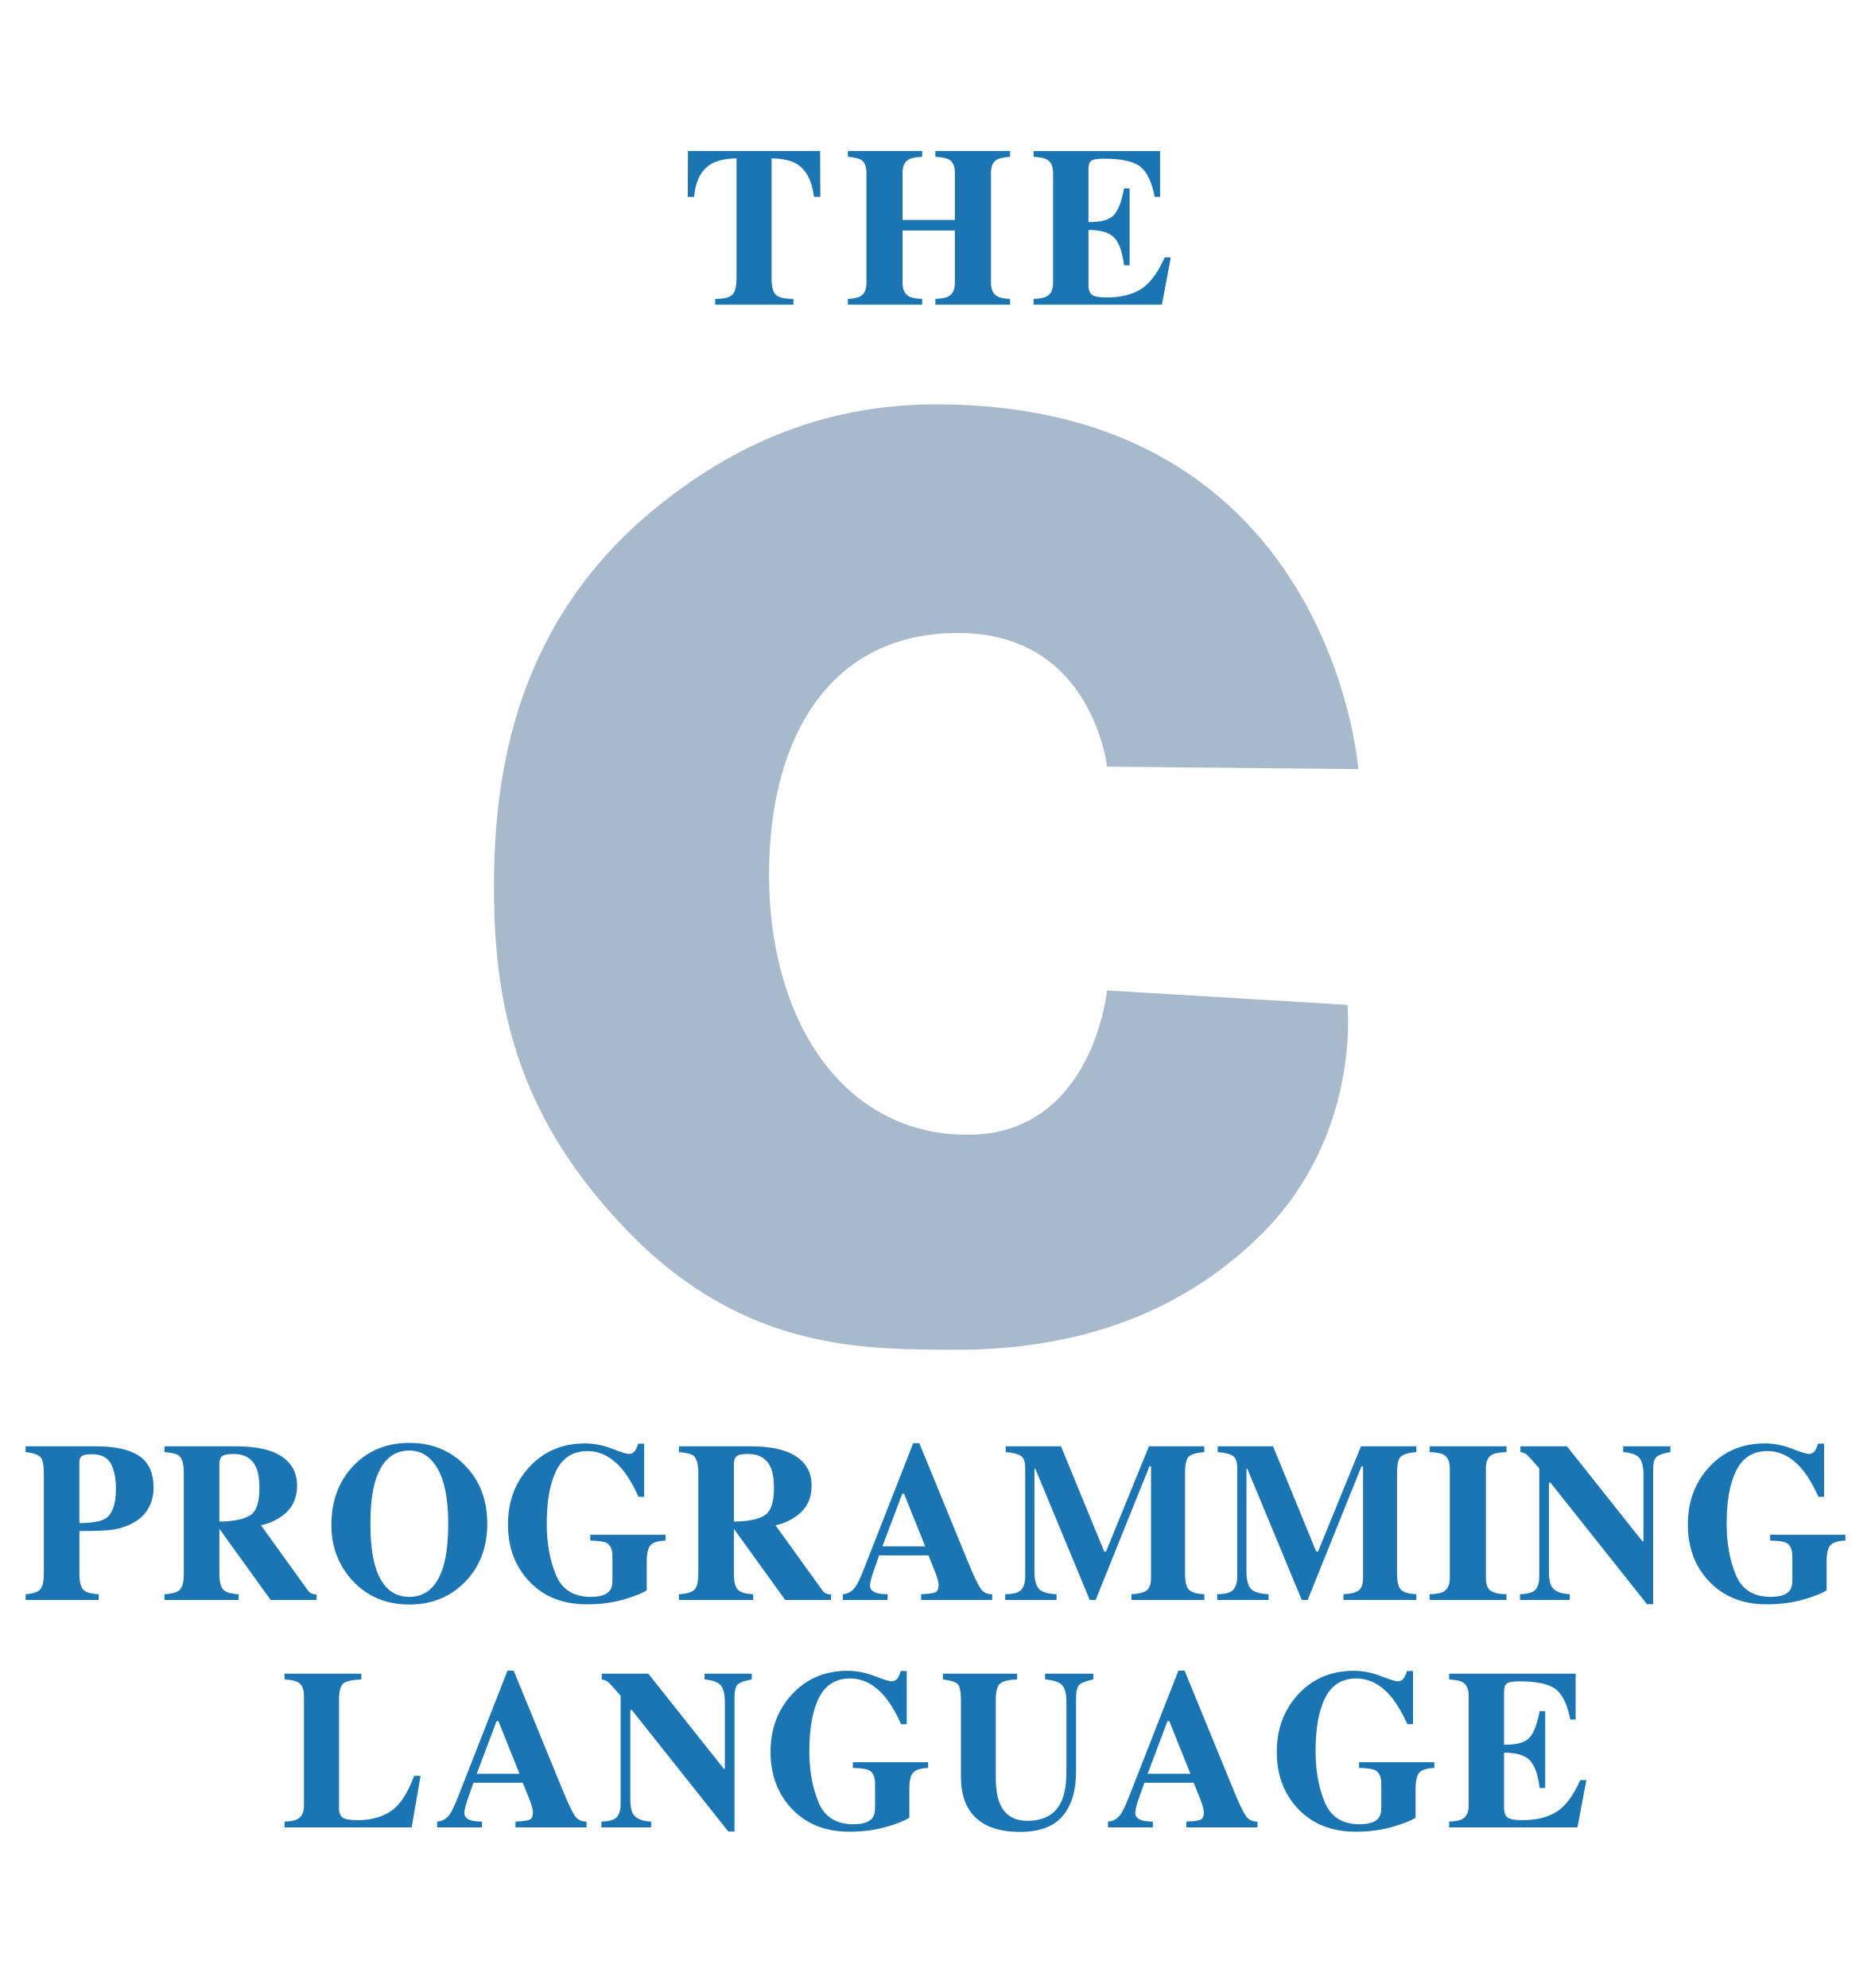
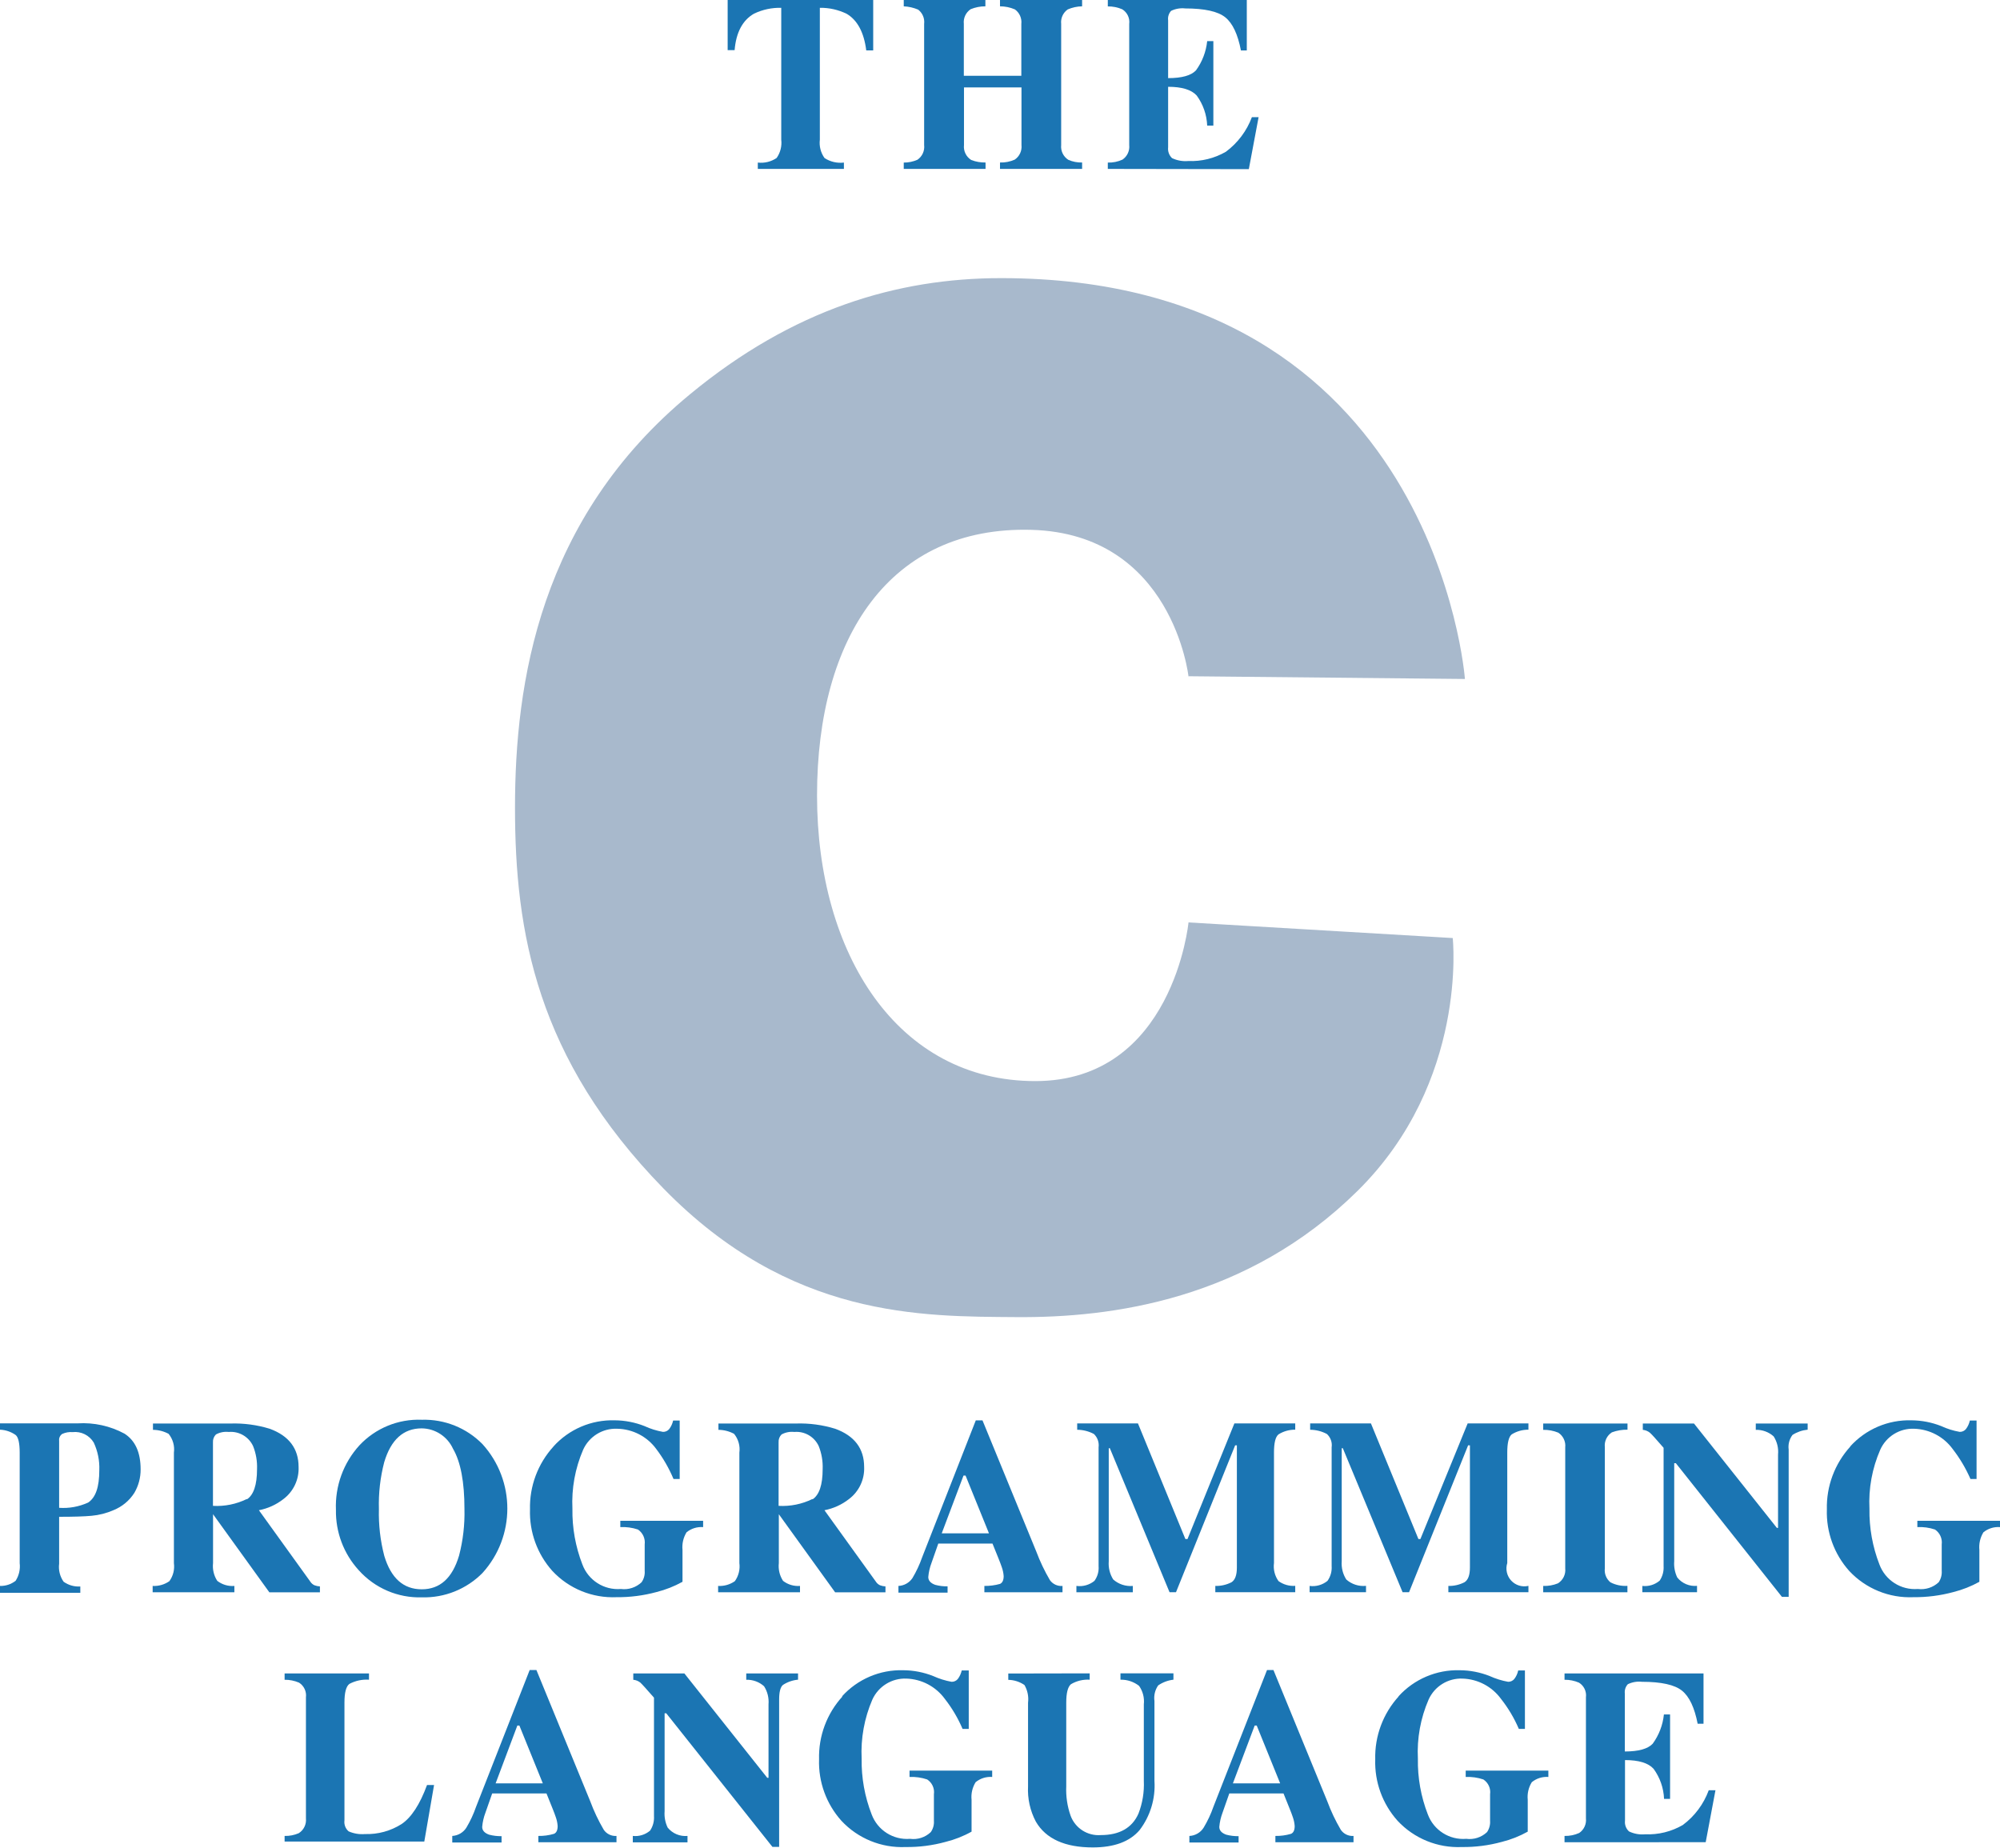
- <svg xmlns="http://www.w3.org/2000/svg" width="731.18" height="776.87" enable-background="new 0 0 1000 1405.488" version="1.1" viewBox="0 50 731.177 578.866" xmlSpace="preserve" xmlnsCc="http://creativecommons.org/ns#" xmlnsDc="http://purl.org/dc/elements/1.1/" xmlnsRdf="http://www.w3.org/1999/02/22-rdf-syntax-ns#">
-   <path d="m432.62 250.59s-5.446-50.776-55.826-52.186-76.254 38.082-76.254 94.499 28.595 101.55 77.614 101.55c49.02 0 54.466-56.417 54.466-56.417l93.953 5.641s5.532 50.954-33.784 89.829c-39.317 38.872-87.575 45.223-121.28 44.959-33.701-0.269-80.427 0.528-125.61-45.752s-52.854-91.239-52.854-135.4c0-44.166 8.569-102.67 62.296-147.04 36.514-30.148 73.529-41.256 110.55-41.256 154.55 0 164.93 142.54 164.93 142.54l-98.203-0.971z" fill="#a8b9cc" />
-   <g transform="translate(-132.12 -197.58)">
-     <g fill="#1b75b3">
-       <path d="m400.97 207.59h51.648l0.083 17.922h-2.469c-0.805-6.41-3.127-10.749-6.954-13.013-2.146-1.248-5.357-1.93-9.629-2.042v46.806c0 3.272 0.55 5.442 1.655 6.512 1.101 1.07 3.399 1.607 6.89 1.607v2.256h-30.578v-2.256c3.351 0 5.578-0.542 6.686-1.628 1.101-1.083 1.651-3.248 1.651-6.492v-46.806c-4.185 0.112-7.4 0.794-9.63 2.042-4.105 2.318-6.423 6.657-6.953 13.013h-2.473l0.073-17.921z" />
-       <path d="m463.48 265.38c2.291-0.111 3.91-0.446 4.858-0.996 1.597-0.93 2.387-2.678 2.387-5.252v-43.042c0-2.5-0.714-4.194-2.13-5.087-0.87-0.516-2.573-0.904-5.115-1.165v-2.256h29.025v2.256c-2.509 0.144-4.26 0.491-5.233 1.033-1.62 0.917-2.426 2.657-2.426 5.214v18.438h20.44v-18.438c0-2.557-0.77-4.281-2.306-5.172-0.948-0.546-2.721-0.906-5.321-1.075v-2.256h29.193v2.256c-2.51 0.198-4.229 0.574-5.15 1.119-1.54 0.897-2.303 2.604-2.303 5.132v43.042c0 2.599 0.852 4.363 2.554 5.293 0.975 0.549 2.613 0.868 4.899 0.955v2.256h-29.193v-2.256c2.457-0.087 4.205-0.434 5.238-1.042 1.591-0.925 2.389-2.661 2.389-5.202v-20.479h-20.44v20.479c0 2.632 0.861 4.409 2.593 5.334 1.006 0.521 2.697 0.826 5.066 0.909v2.256h-29.025v-2.254z" />
-       <path d="m536.04 267.64v-2.256c2.461-0.087 4.205-0.434 5.236-1.042 1.594-0.925 2.391-2.661 2.391-5.202v-43.042c0-2.587-0.825-4.322-2.468-5.215-0.95-0.541-2.669-0.889-5.159-1.033v-2.251h49.431v17.917h-2.095c-1.092-5.727-2.939-9.648-5.549-11.76-2.612-2.112-7.364-3.169-14.262-3.169-2.624 0-4.291 0.284-5.006 0.847-0.711 0.566-1.074 1.686-1.074 3.363v20.566c4.888 0.058 8.202-0.859 9.936-2.756 1.729-1.888 3.058-5.355 3.975-10.393h2.179v30.029h-2.18c-0.609-5.062-1.862-8.628-3.744-10.698-1.889-2.066-5.274-3.103-10.157-3.103v21.52c0 1.88 0.466 3.162 1.403 3.842 0.934 0.682 2.857 1.021 5.762 1.021 5.472 0 9.94-1.1 13.399-3.298 3.462-2.194 6.538-6.318 9.22-12.363h2.384l-3.478 18.483h-50.145v-7e-3z" />
-     </g>
-   </g>
-   <g transform="translate(-132.12 -197.58)">
-     <g fill="#1b75b3">
-       <path d="m142.12 771.56c2.816-0.203 4.715-0.814 5.672-1.843 0.966-1.025 1.449-3.116 1.449-6.273v-39.306c0-3.338-0.491-5.446-1.469-6.322-0.977-0.88-2.864-1.479-5.652-1.793v-2.257h27.601c7.316 0 12.882 1.231 16.691 3.686 3.818 2.463 5.721 6.686 5.721 12.67 0 2.925-0.746 5.665-2.238 8.223-1.496 2.558-3.958 4.619-7.396 6.182-2.597 1.099-5.19 1.768-7.787 2-2.601 0.235-6.451 0.347-11.561 0.347v16.57c0 3.272 0.53 5.413 1.592 6.425 1.061 1.013 3.043 1.579 5.948 1.691v2.256h-28.567v-2.256h-4e-3zm31.247-29.591c2.708-1.793 4.065-5.657 4.065-11.578 0-4.05-0.659-7.323-1.971-9.811-1.312-2.487-3.83-3.727-7.54-3.727-1.704 0-2.928 0.207-3.666 0.628-0.742 0.422-1.109 1.235-1.109 2.447v23.867c5.11-0.09 8.517-0.698 10.221-1.826z" />
-       <path d="m196.41 771.56c2.904-0.145 4.887-0.711 5.949-1.691 1.06-0.983 1.591-3.123 1.591-6.425v-39.306c0-3.425-0.626-5.652-1.883-6.694-0.838-0.686-2.725-1.161-5.653-1.421v-2.257h27.602c5.724 0 10.359 0.62 13.906 1.868 6.869 2.512 10.3 7.041 10.3 13.578 0 4.831-1.795 8.636-5.394 11.413-2.748 2.083-5.665 3.414-8.736 3.988l18.235 25.297c0.471 0.694 0.974 1.145 1.504 1.367 0.53 0.215 1.188 0.356 1.97 0.414v2.124h-17.899l-20.014-27.764h-0.036v17.393c0 3.124 0.502 5.231 1.508 6.313 1.005 1.086 3.016 1.686 6.032 1.802v2.256h-28.986v-2.256h4e-3zm33.485-30.826c2.414-1.542 3.623-5.128 3.623-10.74 0-3.438-0.462-6.161-1.38-8.157-1.592-3.385-4.496-5.079-8.713-5.079-2.294 0-3.793 0.298-4.507 0.893-0.711 0.599-1.065 1.57-1.065 2.925v22.607c5.616-0.086 9.629-0.904 12.042-2.449z" />
-       <path d="m313.7 721.1c5.892 5.934 8.84 13.57 8.84 22.909 0 9.347-2.944 16.983-8.84 22.909-5.753 5.785-12.941 8.678-21.574 8.678-9.155 0-16.631-3.166-22.407-9.5-5.39-5.958-8.086-13.157-8.086-21.604 0-9.314 2.821-16.971 8.461-22.955 5.697-6.074 13.037-9.111 22.032-9.111 8.657-3e-3 15.85 2.889 21.574 8.674zm-8.337 39.661c1.28-4.281 1.926-9.868 1.926-16.752 0-9.455-1.36-16.587-4.089-21.388-2.729-4.806-6.422-7.202-11.093-7.202-6.487 0-10.935 4-13.341 12.02-1.26 4.248-1.886 9.777-1.886 16.57 0 6.917 0.642 12.496 1.926 16.752 2.378 7.892 6.81 11.842 13.296 11.842 6.439 1e-3 10.855-3.95 13.261-11.842z" />
-       <path d="m338.88 721.96c5.701-6.215 12.969-9.326 21.821-9.326 3.546 0 7.081 0.69 10.599 2.062 3.515 1.371 5.708 2.053 6.574 2.053 0.926 0 1.664-0.326 2.218-0.992 0.555-0.666 1.021-1.677 1.38-3.036h2.386v20.78h-2.179c-2.066-4.508-4.172-8.07-6.323-10.673-4.016-4.801-8.572-7.198-13.654-7.198-5.529 0-9.562 2.487-12.104 7.463-2.541 4.979-3.81 11.975-3.81 21 0 7.405 1.177 14.013 3.538 19.81 2.357 5.797 6.918 8.698 13.679 8.698 3.659 0 6.116-0.794 7.373-2.385 0.726-0.893 1.089-2.256 1.089-4.074v-9.376c0-2.694-0.793-4.454-2.385-5.297-1.033-0.521-3.128-0.806-6.279-0.869v-2.251h29.401v2.251c-2.96 0.116-4.923 0.74-5.884 1.852-0.962 1.112-1.449 3.203-1.449 6.264v11.327c-1.899 1.214-4.97 2.426-9.214 3.641-4.245 1.214-8.992 1.83-14.242 1.83-9.518 0-17.13-3.111-22.826-9.33-5.306-5.814-7.955-13.108-7.955-21.868-7e-3 -8.86 2.745-16.306 8.246-22.356z" />
-       <path d="m397.48 771.56c2.904-0.145 4.887-0.711 5.948-1.691 1.064-0.983 1.596-3.123 1.596-6.425v-39.306c0-3.425-0.63-5.652-1.887-6.694-0.833-0.686-2.721-1.161-5.652-1.421v-2.257h27.602c5.725 0 10.36 0.62 13.906 1.868 6.87 2.512 10.304 7.041 10.304 13.578 0 4.831-1.799 8.636-5.397 11.413-2.749 2.083-5.661 3.414-8.733 3.988l18.231 25.297c0.475 0.694 0.978 1.145 1.508 1.367 0.526 0.215 1.189 0.356 1.966 0.414v2.124h-17.9l-20.014-27.764h-0.036v17.393c0 3.124 0.503 5.231 1.507 6.313 1.006 1.086 3.017 1.686 6.036 1.802v2.256h-28.989v-2.256h4e-3zm33.489-30.826c2.414-1.542 3.623-5.128 3.623-10.74 0-3.438-0.458-6.161-1.38-8.157-1.591-3.385-4.496-5.079-8.712-5.079-2.294 0-3.79 0.298-4.508 0.893-0.71 0.599-1.065 1.57-1.065 2.925v22.607c5.612-0.086 9.629-0.904 12.042-2.449z" />
-       <path d="m461.48 771.56c2.066-0.145 3.729-1.116 4.982-2.91 0.81-1.127 1.971-3.615 3.478-7.467l19.061-48.631h2.387l19.139 46.681c2.155 5.235 3.759 8.612 4.823 10.136 1.061 1.513 2.569 2.248 4.52 2.19v2.256h-27.769v-2.256c2.796-0.112 4.631-0.364 5.513-0.736 0.878-0.38 1.316-1.327 1.316-2.868 0-0.693-0.223-1.748-0.667-3.165-0.278-0.839-0.657-1.855-1.132-3.037l-2.183-5.38h-19.26c-1.257 3.529-2.066 5.831-2.43 6.896-0.757 2.29-1.133 3.956-1.133 4.997 0 1.272 0.827 2.198 2.473 2.773 0.974 0.318 2.442 0.492 4.397 0.521v2.256h-17.505v-2.256h-0.01zm32.205-18.703-8.254-20.558h-0.718l-7.747 20.558h16.719z" />
-       <path d="m524.94 771.56c3.268-0.029 5.39-0.625 6.37-1.802 0.975-1.169 1.465-2.925 1.465-5.273v-42.213c0-2.414-0.562-4-1.68-4.76-1.113-0.765-3.096-1.257-5.943-1.492v-2.256h21.61l16.886 41.136h0.71l16.782-41.136h21.626v2.256c-2.904 0.235-4.883 0.79-5.947 1.666-1.062 0.876-1.592 3.028-1.592 6.45v39.306c0 3.272 0.53 5.413 1.592 6.425 1.064 1.013 3.043 1.578 5.947 1.69v2.256h-28.482v-2.256c2.54-0.087 4.451-0.529 5.74-1.318 1.276-0.798 1.923-2.542 1.923-5.231v-43.43h-0.626l-21.024 52.239h-2.301l-21.234-51.198h-0.384v40.177c0 2.959 0.536 5.128 1.6 6.492 1.057 1.368 3.403 2.124 7.037 2.269v2.256h-20.065v-2.252h-0.01z" />
-       <path d="m607.8 771.56c3.267-0.029 5.388-0.625 6.365-1.802 0.978-1.169 1.469-2.925 1.469-5.273v-42.213c0-2.414-0.562-4-1.676-4.76-1.12-0.765-3.104-1.257-5.952-1.492v-2.256h21.615l16.881 41.136h0.71l16.788-41.137h21.626v2.256c-2.905 0.235-4.888 0.79-5.948 1.666-1.062 0.876-1.594 3.028-1.594 6.45v39.306c0 3.272 0.532 5.413 1.594 6.425 1.061 1.013 3.043 1.578 5.948 1.69v2.256h-28.483v-2.256c2.536-0.087 4.451-0.529 5.734-1.318 1.282-0.798 1.928-2.542 1.928-5.231v-43.43h-0.625l-21.023 52.239h-2.303l-21.238-51.198h-0.379v40.177c0 2.959 0.531 5.128 1.596 6.492 1.061 1.368 3.403 2.124 7.04 2.269v2.256h-20.065v-2.252h-8e-3z" />
-       <path d="m690.86 771.56c2.433-0.058 4.172-0.364 5.237-0.91 1.731-0.925 2.597-2.707 2.597-5.338v-43.04c0-2.612-0.825-4.364-2.474-5.257-1.005-0.545-2.792-0.876-5.357-0.991v-2.257h29.991v2.257c-2.679 0.115-4.52 0.434-5.529 0.954-1.675 0.889-2.513 2.653-2.513 5.298v43.04c0 2.488 0.671 4.145 2.011 4.992 1.336 0.834 3.347 1.256 6.031 1.256v2.256h-29.991v-2.26h-3e-3z" />
-       <path d="m726.13 771.56c3.183-0.087 5.237-0.716 6.158-1.885 0.925-1.169 1.381-2.901 1.381-5.19v-42.082c-2.625-3.041-4.24-4.827-4.856-5.359-0.614-0.533-1.446-0.876-2.513-1.021v-2.257h18.183l29.488 37.124h0.42v-26.103c0-3.008-0.527-5.153-1.579-6.442-1.062-1.289-3.168-2.058-6.34-2.322v-2.257h18.435v2.257c-2.682 0.463-4.479 1.078-5.382 1.855-0.91 0.773-1.359 2.516-1.359 5.215v52.367h-2.391l-37.741-47.507h-0.583v34.834c0 2.736 0.358 4.669 1.085 5.798 1.146 1.839 3.491 2.822 7.041 2.966v2.256h-19.44v-2.248h-7e-3z" />
-       <path d="m799.98 721.96c5.695-6.215 12.969-9.326 21.821-9.326 3.547 0 7.079 0.69 10.603 2.062 3.519 1.371 5.705 2.053 6.575 2.053 0.916 0 1.659-0.326 2.218-0.992s1.017-1.677 1.379-3.036h2.391v20.78h-2.174c-2.07-4.508-4.177-8.07-6.328-10.673-4.016-4.801-8.577-7.198-13.658-7.198-5.53 0-9.562 2.487-12.104 7.463-2.539 4.979-3.812 11.975-3.812 21 0 7.405 1.181 14.013 3.538 19.81s6.918 8.698 13.68 8.698c3.658 0 6.114-0.794 7.372-2.385 0.726-0.893 1.092-2.256 1.092-4.074v-9.376c0-2.694-0.792-4.454-2.394-5.297-1.032-0.521-3.127-0.806-6.274-0.869v-2.251h29.397v2.251c-2.961 0.116-4.915 0.74-5.881 1.852-0.962 1.112-1.448 3.203-1.448 6.264v11.327c-1.898 1.214-4.971 2.426-9.214 3.641-4.246 1.214-8.992 1.83-14.238 1.83-9.522 0-17.134-3.111-22.834-9.33-5.306-5.814-7.951-13.108-7.951-21.868-6e-3 -8.86 2.743-16.306 8.244-22.356z" />
-       <path d="m243.33 860.42c2.342-0.086 4.018-0.405 5.023-0.954 1.704-0.93 2.554-2.69 2.554-5.302v-43.032c0-2.587-0.811-4.323-2.43-5.215-0.95-0.545-2.669-0.888-5.15-1.033v-2.256h29.991v2.256c-3.491 0.116-5.816 0.62-6.977 1.512-1.161 0.893-1.735 3.086-1.735 6.603v41.991c0 1.976 0.495 3.273 1.484 3.913 0.994 0.637 2.928 0.959 5.8 0.959 5.171 0 9.503-1.182 13.009-3.537 3.499-2.355 6.527-6.95 9.068-13.777h2.513l-3.479 20.132h-49.674v-2.261h3e-3z" />
-       <path d="m302.95 860.42c2.066-0.145 3.729-1.115 4.982-2.909 0.81-1.128 1.971-3.616 3.475-7.467l19.061-48.632h2.385l19.144 46.682c2.15 5.235 3.755 8.611 4.815 10.136 1.061 1.512 2.569 2.248 4.524 2.189v2.257h-27.77v-2.257c2.792-0.111 4.627-0.363 5.508-0.735 0.878-0.38 1.321-1.327 1.321-2.868 0-0.694-0.227-1.748-0.67-3.166-0.279-0.839-0.658-1.855-1.133-3.037l-2.182-5.38h-19.259c-1.257 3.529-2.067 5.831-2.43 6.896-0.753 2.29-1.128 3.955-1.128 4.996 0 1.272 0.822 2.198 2.47 2.772 0.977 0.319 2.441 0.492 4.4 0.521v2.257h-17.509v-2.257h-4e-3zm32.201-18.702-8.25-20.557h-0.722l-7.744 20.557h16.716z" />
-       <path d="m367.13 860.42c3.184-0.086 5.238-0.715 6.156-1.884 0.925-1.169 1.381-2.901 1.381-5.19v-42.082c-2.626-3.042-4.245-4.826-4.855-5.36-0.614-0.533-1.452-0.875-2.513-1.02v-2.256h18.179l29.488 37.124h0.423v-26.103c0-3.008-0.531-5.153-1.588-6.442-1.057-1.286-3.164-2.058-6.331-2.322v-2.256h18.431v2.256c-2.677 0.463-4.476 1.079-5.377 1.855-0.914 0.772-1.361 2.517-1.361 5.214v52.367h-2.386l-37.742-47.507h-0.59v34.833c0 2.736 0.362 4.67 1.093 5.797 1.145 1.839 3.487 2.823 7.038 2.967v2.256h-19.436v-2.248h-0.01z" />
-       <path d="m441.5 810.82c5.697-6.215 12.969-9.327 21.821-9.327 3.547 0 7.082 0.69 10.596 2.062 3.518 1.372 5.712 2.053 6.578 2.053 0.921 0 1.663-0.326 2.217-0.992 0.555-0.665 1.022-1.678 1.38-3.038h2.387v20.781h-2.179c-2.066-4.508-4.172-8.07-6.323-10.673-4.017-4.802-8.573-7.198-13.655-7.198-5.529 0-9.562 2.487-12.104 7.463-2.541 4.979-3.813 11.974-3.813 21 0 7.404 1.181 14.012 3.543 19.81 2.357 5.797 6.917 8.698 13.678 8.698 3.659 0 6.116-0.793 7.373-2.384 0.726-0.893 1.089-2.256 1.089-4.075v-9.376c0-2.694-0.794-4.455-2.385-5.297-1.034-0.521-3.128-0.806-6.279-0.868v-2.252h29.4v2.252c-2.959 0.115-4.922 0.739-5.884 1.851-0.961 1.112-1.448 3.202-1.448 6.264v11.326c-1.899 1.215-4.972 2.426-9.215 3.641-4.245 1.215-8.992 1.831-14.241 1.831-9.523 0-17.13-3.111-22.827-9.33-5.306-5.814-7.955-13.107-7.955-21.868-8e-3 -8.859 2.745-16.305 8.246-22.354z" />
-       <path d="m529.6 802.62v2.256c-3.323 0.116-5.541 0.648-6.662 1.595-1.113 0.955-1.676 3.124-1.676 6.521v29.777c0 4.52 0.519 8.012 1.553 10.475 1.874 4.574 5.46 6.863 10.767 6.863 6.59 0 11.041-2.529 13.358-7.595 1.281-2.781 1.927-6.673 1.927-11.686v-27.186c0-3.182-0.565-5.376-1.694-6.575-1.13-1.198-3.343-1.93-6.638-2.194v-2.256h18.846v2.256c-2.738 0.549-4.541 1.223-5.422 2.021-0.882 0.793-1.316 2.628-1.316 5.488v28.421c0 7.549-1.768 13.379-5.281 17.487-3.52 4.107-9.049 6.157-16.588 6.157-9.861 0-16.601-3.05-20.233-9.161-1.927-3.244-2.889-7.425-2.889-12.549v-29.744c0-3.338-0.428-5.438-1.276-6.306-0.85-0.855-2.773-1.463-5.757-1.81v-2.256h28.981z" />
-       <path d="m565.13 860.42c2.065-0.145 3.729-1.115 4.989-2.909 0.808-1.128 1.967-3.616 3.479-7.467l19.056-48.632h2.391l19.14 46.682c2.15 5.235 3.757 8.611 4.824 10.136 1.057 1.512 2.563 2.248 4.518 2.189v2.257h-27.771v-2.257c2.796-0.111 4.631-0.363 5.512-0.735 0.879-0.38 1.317-1.327 1.317-2.868 0-0.694-0.228-1.748-0.666-3.166-0.284-0.839-0.658-1.855-1.133-3.037l-2.183-5.38h-19.26c-1.261 3.529-2.07 5.831-2.434 6.896-0.758 2.29-1.13 3.955-1.13 4.996 0 1.272 0.823 2.198 2.472 2.772 0.972 0.319 2.438 0.492 4.396 0.521v2.257h-17.509v-2.257h-8e-3zm32.204-18.702-8.25-20.557h-0.722l-7.747 20.557h16.719z" />
-       <path d="m639.33 810.82c5.701-6.215 12.969-9.327 21.821-9.327 3.546 0 7.081 0.69 10.604 2.062 3.518 1.372 5.704 2.053 6.574 2.053 0.922 0 1.659-0.326 2.217-0.992 0.559-0.665 1.018-1.678 1.382-3.038h2.389v20.781h-2.174c-2.066-4.508-4.177-8.07-6.328-10.673-4.016-4.802-8.576-7.198-13.658-7.198-5.529 0-9.562 2.487-12.104 7.463-2.541 4.979-3.813 11.974-3.813 21 0 7.404 1.18 14.012 3.543 19.81 2.354 5.797 6.913 8.698 13.675 8.698 3.658 0 6.114-0.793 7.371-2.384 0.727-0.893 1.094-2.256 1.094-4.075v-9.376c0-2.694-0.794-4.455-2.39-5.297-1.033-0.521-3.131-0.806-6.279-0.868v-2.252h29.397v2.252c-2.961 0.115-4.916 0.739-5.881 1.851-0.961 1.112-1.443 3.202-1.443 6.264v11.326c-1.904 1.215-4.975 2.426-9.221 3.641-4.24 1.215-8.987 1.831-14.236 1.831-9.522 0-17.134-3.111-22.831-9.33-5.31-5.814-7.954-13.107-7.954-21.868-5e-3 -8.859 2.743-16.305 8.245-22.354z" />
-       <path d="m698.45 862.67v-2.257c2.457-0.086 4.2-0.434 5.233-1.041 1.597-0.925 2.39-2.661 2.39-5.203v-43.041c0-2.587-0.825-4.322-2.468-5.215-0.95-0.545-2.669-0.888-5.155-1.033v-2.252h49.427v17.914h-2.091c-1.097-5.728-2.943-9.645-5.552-11.756-2.609-2.112-7.365-3.169-14.263-3.169-2.624 0-4.291 0.285-5.006 0.847-0.711 0.566-1.069 1.686-1.069 3.363v20.566c4.883 0.057 8.197-0.86 9.93-2.757 1.73-1.889 3.06-5.359 3.977-10.392h2.179v30.029h-2.179c-0.61-5.059-1.863-8.624-3.745-10.694-1.888-2.066-5.274-3.099-10.157-3.099v21.524c0 1.872 0.466 3.153 1.403 3.835 0.934 0.682 2.856 1.021 5.762 1.021 5.472 0 9.941-1.1 13.399-3.297 3.463-2.194 6.538-6.318 9.219-12.368h2.385l-3.478 18.484h-50.141v-9e-3z" />
+ <svg xmlns="http://www.w3.org/2000/svg" viewBox="0 0 256 236.45">
+   <defs>
+     <style>.cls-1{fill:#a8b9cc;}.cls-2{fill:#1b75b3;}</style>
+   </defs>
+   <g id="Layer_2" data-name="Layer 2">
+     <g id="Layer_1-2" data-name="Layer 1">
+       <path class="cls-1" d="M152.13,86.6s-2-18.27-20.1-18.78-27.45,13.71-27.45,34,10.3,36.56,27.94,36.56,19.61-20.31,19.61-20.31l33.82,2s2,18.34-12.16,32.34-31.53,16.27-43.66,16.18-28.95.19-45.21-16.47-19-32.84-19-48.74,3.08-37,22.42-52.93c13.15-10.85,26.47-14.85,39.8-14.85,55.63,0,59.37,51.31,59.37,51.31l-35.35-.35Z" />
+       <path class="cls-2" d="M93.18,0h18.59l0,6.45h-.89c-.29-2.3-1.13-3.87-2.5-4.68A7.59,7.59,0,0,0,104.94,1V17.88a3.34,3.34,0,0,0,.6,2.35,3.73,3.73,0,0,0,2.48.58v.81H97v-.81a3.55,3.55,0,0,0,2.41-.59,3.38,3.38,0,0,0,.59-2.34V1a7.65,7.65,0,0,0-3.47.74c-1.47.83-2.31,2.4-2.5,4.68h-.89l0-6.45Z" />
+       <path class="cls-2" d="M115.68,20.81a4.27,4.27,0,0,0,1.75-.36,2,2,0,0,0,.86-1.89V3.06a2,2,0,0,0-.77-1.83,5.37,5.37,0,0,0-1.84-.42V0h10.45V.81a4.89,4.89,0,0,0-1.89.37,2,2,0,0,0-.87,1.88V9.7h7.36V3.06a2,2,0,0,0-.83-1.86A4.81,4.81,0,0,0,128,.81V0h10.51V.81a4.85,4.85,0,0,0-1.85.4,2,2,0,0,0-.83,1.85v15.5a2,2,0,0,0,.92,1.9,4.1,4.1,0,0,0,1.76.34v.82H128V20.8a4.26,4.26,0,0,0,1.89-.37,2,2,0,0,0,.86-1.87V11.19h-7.36v7.37a2,2,0,0,0,.93,1.92,4.79,4.79,0,0,0,1.83.32v.82H115.68v-.81Z" />
+       <path class="cls-2" d="M141.8,21.62v-.81a4.19,4.19,0,0,0,1.88-.38,2,2,0,0,0,.86-1.87V3.07a1.92,1.92,0,0,0-.89-1.88A4.51,4.51,0,0,0,141.8.82V0h17.79V6.46h-.75c-.4-2.07-1.06-3.48-2-4.24s-2.65-1.14-5.13-1.14a3.3,3.3,0,0,0-1.81.31,1.5,1.5,0,0,0-.38,1.21V10q2.64,0,3.57-1a7.71,7.71,0,0,0,1.43-3.74h.79V16.08h-.79a7,7,0,0,0-1.34-3.85c-.68-.75-1.9-1.12-3.66-1.12v7.74a1.65,1.65,0,0,0,.5,1.39,4,4,0,0,0,2.08.37,8.85,8.85,0,0,0,4.82-1.19A9.77,9.77,0,0,0,160.24,15h.86l-1.25,6.65Z" />
+       <path class="cls-2" d="M0,203a3.1,3.1,0,0,0,2-.66,3.43,3.43,0,0,0,.52-2.26V185.94c0-1.2-.17-2-.53-2.27A3.74,3.74,0,0,0,0,183v-.81H9.94a11.17,11.17,0,0,1,6,1.32c1.38.89,2.06,2.41,2.06,4.57a5.87,5.87,0,0,1-.8,3,5.66,5.66,0,0,1-2.67,2.22,9,9,0,0,1-2.8.72c-.93.09-2.32.13-4.16.13v6a3.29,3.29,0,0,0,.57,2.31,3.32,3.32,0,0,0,2.14.61v.81H0V203Zm11.25-10.65c1-.65,1.46-2,1.46-4.17a7.61,7.61,0,0,0-.71-3.53,2.79,2.79,0,0,0-2.71-1.34,2.68,2.68,0,0,0-1.32.23.91.91,0,0,0-.4.88V193a7.62,7.62,0,0,0,3.68-.66Z" />
+       <path class="cls-2" d="M19.54,203a3.4,3.4,0,0,0,2.14-.61,3.2,3.2,0,0,0,.58-2.31V185.94a3.15,3.15,0,0,0-.68-2.41,4.26,4.26,0,0,0-2-.51v-.81h9.94a15.43,15.43,0,0,1,5,.67c2.47.9,3.7,2.54,3.7,4.89a4.89,4.89,0,0,1-1.94,4.11,7.36,7.36,0,0,1-3.14,1.43l6.56,9.11a1.29,1.29,0,0,0,.54.49,2.27,2.27,0,0,0,.71.15v.76H34.48l-7.21-10h0v6.26a3.46,3.46,0,0,0,.54,2.27A3.16,3.16,0,0,0,30,203v.81H19.54V203ZM31.6,191.92c.86-.56,1.3-1.85,1.3-3.87a7.17,7.17,0,0,0-.5-2.94,3.14,3.14,0,0,0-3.13-1.82,2.74,2.74,0,0,0-1.63.32,1.3,1.3,0,0,0-.38,1v8.14a8.74,8.74,0,0,0,4.34-.88Z" />
+       <path class="cls-2" d="M61.76,184.85a12.28,12.28,0,0,1,0,16.49A10.51,10.51,0,0,1,54,204.46,10.42,10.42,0,0,1,45.93,201,11.16,11.16,0,0,1,43,193.27a11.56,11.56,0,0,1,3-8.26A10.36,10.36,0,0,1,54,181.73a10.44,10.44,0,0,1,7.76,3.12Zm-3,14.27a21.63,21.63,0,0,0,.69-6c0-3.4-.48-6-1.47-7.69a4.46,4.46,0,0,0-4-2.6q-3.51,0-4.8,4.33a21.28,21.28,0,0,0-.68,6,21.53,21.53,0,0,0,.69,6c.86,2.85,2.45,4.27,4.79,4.27S57.9,202,58.76,199.12Z" />
+       <path class="cls-2" d="M70.83,185.16a10.16,10.16,0,0,1,7.85-3.36,10.54,10.54,0,0,1,3.82.74,9.53,9.53,0,0,0,2.36.74,1,1,0,0,0,.8-.36,2.77,2.77,0,0,0,.5-1.09H87v7.48h-.79A17.74,17.74,0,0,0,84,185.47,6.33,6.33,0,0,0,79,182.88a4.57,4.57,0,0,0-4.36,2.69,17,17,0,0,0-1.37,7.55,18.82,18.82,0,0,0,1.28,7.14,4.84,4.84,0,0,0,4.92,3.13,3.25,3.25,0,0,0,2.65-.86,2.24,2.24,0,0,0,.4-1.47v-3.37a2,2,0,0,0-.86-1.91,6.07,6.07,0,0,0-2.26-.31v-.81H90v.81a3,3,0,0,0-2.12.66,3.63,3.63,0,0,0-.52,2.26v4.08a13.7,13.7,0,0,1-3.32,1.31,18.8,18.8,0,0,1-5.12.66,10.6,10.6,0,0,1-8.22-3.36,11.25,11.25,0,0,1-2.86-7.87,11.53,11.53,0,0,1,3-8.05Z" />
+       <path class="cls-2" d="M91.92,203a3.4,3.4,0,0,0,2.14-.61,3.25,3.25,0,0,0,.58-2.31V185.94a3.15,3.15,0,0,0-.68-2.41,4.26,4.26,0,0,0-2-.51v-.81h9.94a15.33,15.33,0,0,1,5,.67c2.48.9,3.71,2.54,3.71,4.89a4.89,4.89,0,0,1-1.94,4.11,7.36,7.36,0,0,1-3.14,1.43l6.56,9.11a1.29,1.29,0,0,0,.54.49,2.27,2.27,0,0,0,.71.15v.76h-6.44l-7.21-10h0v6.26a3.46,3.46,0,0,0,.54,2.27,3.15,3.15,0,0,0,2.17.65v.81H91.92V203ZM104,191.92c.86-.56,1.3-1.85,1.3-3.87a7.17,7.17,0,0,0-.5-2.94,3.14,3.14,0,0,0-3.13-1.82,2.74,2.74,0,0,0-1.63.32,1.3,1.3,0,0,0-.38,1v8.14a8.74,8.74,0,0,0,4.34-.88Z" />
+       <path class="cls-2" d="M115,203a2.28,2.28,0,0,0,1.79-1,14.58,14.58,0,0,0,1.25-2.68l6.86-17.51h.86l6.89,16.8a23.67,23.67,0,0,0,1.74,3.65A1.79,1.79,0,0,0,136,203v.81H126V203a7.08,7.08,0,0,0,2-.26c.31-.14.47-.48.47-1a4.26,4.26,0,0,0-.24-1.14c-.1-.3-.24-.66-.41-1.09l-.78-1.93h-6.94c-.45,1.27-.74,2.09-.87,2.48a6.63,6.63,0,0,0-.41,1.8c0,.45.3.79.89,1a5.48,5.48,0,0,0,1.58.19v.81H115V203Zm11.59-6.73-3-7.4h-.26l-2.79,7.4Z" />
+       <path class="cls-2" d="M137.8,203a3,3,0,0,0,2.29-.65,2.84,2.84,0,0,0,.53-1.89v-15.2a2,2,0,0,0-.6-1.71,4.6,4.6,0,0,0-2.14-.54v-.81h7.78l6.07,14.8H152l6-14.8h7.79V183a3.93,3.93,0,0,0-2.14.6c-.39.31-.58,1.09-.58,2.32v14.15a3.23,3.23,0,0,0,.58,2.31,3.28,3.28,0,0,0,2.14.61v.81H155.56V203a4.33,4.33,0,0,0,2.07-.47q.69-.43.69-1.89V185h-.22l-7.57,18.8h-.83l-7.64-18.43h-.14v14.47a3.82,3.82,0,0,0,.57,2.33A3.34,3.34,0,0,0,145,203v.81h-7.22V203Z" />
+       <path class="cls-2" d="M167.63,203a3,3,0,0,0,2.29-.65,2.9,2.9,0,0,0,.53-1.89v-15.2a1.93,1.93,0,0,0-.61-1.71,4.57,4.57,0,0,0-2.14-.54v-.81h7.78l6.08,14.8h.25l6.05-14.8h7.78V183a4,4,0,0,0-2.14.6c-.38.31-.57,1.09-.57,2.32v14.15a2.29,2.29,0,0,0,2.71,2.92v.81H185.39V203a4.31,4.31,0,0,0,2.06-.47c.47-.29.7-.92.7-1.89V185h-.23l-7.56,18.8h-.83l-7.65-18.43h-.14v14.47a3.81,3.81,0,0,0,.58,2.33,3.3,3.3,0,0,0,2.53.82v.81h-7.22V203Z" />
+       <path class="cls-2" d="M197.53,203a4.54,4.54,0,0,0,1.88-.33,2,2,0,0,0,.94-1.92V185.27a2,2,0,0,0-.89-1.89,4.84,4.84,0,0,0-1.93-.36v-.81h10.79V183a5.53,5.53,0,0,0-2,.34,2,2,0,0,0-.9,1.91v15.49a2,2,0,0,0,.72,1.8,4.18,4.18,0,0,0,2.17.45v.82H197.53V203Z" />
+       <path class="cls-2" d="M210.22,203a2.92,2.92,0,0,0,2.22-.68,3,3,0,0,0,.5-1.86V185.32c-.95-1.1-1.53-1.74-1.75-1.93a1.69,1.69,0,0,0-.91-.37v-.81h6.55l10.61,13.36h.15v-9.39a3.67,3.67,0,0,0-.56-2.32,3.27,3.27,0,0,0-2.29-.84v-.81h6.64V183a4.36,4.36,0,0,0-1.94.67,2.55,2.55,0,0,0-.49,1.88v18.85h-.86l-13.58-17.11h-.21v12.54a4.09,4.09,0,0,0,.39,2.09,2.9,2.9,0,0,0,2.53,1.07v.81h-7V203Z" />
+       <path class="cls-2" d="M236.81,185.16a10.16,10.16,0,0,1,7.85-3.36,10.54,10.54,0,0,1,3.82.74,9.53,9.53,0,0,0,2.36.74,1,1,0,0,0,.8-.36,2.77,2.77,0,0,0,.5-1.09H253v7.48h-.78a18.15,18.15,0,0,0-2.28-3.84,6.33,6.33,0,0,0-4.92-2.59,4.55,4.55,0,0,0-4.35,2.69,16.81,16.81,0,0,0-1.38,7.55,18.82,18.82,0,0,0,1.28,7.14,4.84,4.84,0,0,0,4.92,3.13,3.29,3.29,0,0,0,2.66-.86,2.31,2.31,0,0,0,.39-1.47v-3.37a2,2,0,0,0-.86-1.91,6.07,6.07,0,0,0-2.26-.31v-.81H256v.81a3,3,0,0,0-2.12.66,3.63,3.63,0,0,0-.52,2.26v4.08a13.76,13.76,0,0,1-3.31,1.31,18.93,18.93,0,0,1-5.13.66,10.6,10.6,0,0,1-8.22-3.36,11.25,11.25,0,0,1-2.86-7.87,11.53,11.53,0,0,1,3-8.05Z" />
+       <path class="cls-2" d="M36.43,235a4.27,4.27,0,0,0,1.81-.35,2,2,0,0,0,.92-1.9V217.26a1.94,1.94,0,0,0-.88-1.88,4.51,4.51,0,0,0-1.85-.37v-.81h10.8V215a4.7,4.7,0,0,0-2.51.54c-.42.32-.63,1.11-.63,2.38V233a1.58,1.58,0,0,0,.53,1.41,4.29,4.29,0,0,0,2.09.35,8.24,8.24,0,0,0,4.69-1.28c1.25-.84,2.34-2.5,3.26-5h.9l-1.25,7.24H36.43V235Z" />
+       <path class="cls-2" d="M57.89,235a2.29,2.29,0,0,0,1.8-1.05,14.45,14.45,0,0,0,1.25-2.69l6.86-17.5h.86l6.89,16.8a23,23,0,0,0,1.73,3.65,1.82,1.82,0,0,0,1.63.79v.81h-10V235a6.61,6.61,0,0,0,2-.27c.31-.13.47-.47.47-1a4.26,4.26,0,0,0-.24-1.14c-.1-.3-.24-.67-.41-1.09l-.78-1.94H63c-.45,1.27-.74,2.1-.87,2.48a6.78,6.78,0,0,0-.41,1.8c0,.46.3.79.89,1a5.89,5.89,0,0,0,1.59.19v.81H57.89V235Zm11.59-6.73-3-7.4h-.26l-2.78,7.4Z" />
+       <path class="cls-2" d="M81,235a2.91,2.91,0,0,0,2.21-.68,3,3,0,0,0,.5-1.87V217.3c-.95-1.09-1.53-1.73-1.75-1.93a1.68,1.68,0,0,0-.9-.36v-.81H87.6l10.61,13.36h.16v-9.4a3.71,3.71,0,0,0-.57-2.32,3.26,3.26,0,0,0-2.28-.83v-.81h6.63V215a4.18,4.18,0,0,0-1.93.67c-.33.27-.49.9-.49,1.87V236.4h-.86L85.28,219.3h-.21v12.54a4.09,4.09,0,0,0,.39,2.09A2.92,2.92,0,0,0,88,235v.82H81V235Z" />
+       <path class="cls-2" d="M107.77,217.14a10.18,10.18,0,0,1,7.85-3.35,10.54,10.54,0,0,1,3.82.74,10,10,0,0,0,2.36.74,1,1,0,0,0,.8-.36,2.84,2.84,0,0,0,.5-1.09H124v7.48h-.79a17.27,17.27,0,0,0-2.27-3.84,6.34,6.34,0,0,0-4.92-2.6,4.59,4.59,0,0,0-4.36,2.69,17,17,0,0,0-1.37,7.56,18.77,18.77,0,0,0,1.28,7.13,4.83,4.83,0,0,0,4.92,3.13,3.22,3.22,0,0,0,2.65-.86,2.23,2.23,0,0,0,.4-1.46v-3.38a1.94,1.94,0,0,0-.86-1.9,6.23,6.23,0,0,0-2.26-.32v-.81H127v.81a3,3,0,0,0-2.12.67,3.59,3.59,0,0,0-.52,2.25v4.08a13.3,13.3,0,0,1-3.32,1.31,18.42,18.42,0,0,1-5.12.66,10.6,10.6,0,0,1-8.22-3.36,11.23,11.23,0,0,1-2.86-7.87,11.48,11.48,0,0,1,3-8.05Z" />
+       <path class="cls-2" d="M139.48,214.19V215a4.22,4.22,0,0,0-2.4.58c-.4.34-.6,1.12-.6,2.35v10.71a10,10,0,0,0,.56,3.78,3.81,3.81,0,0,0,3.87,2.47c2.37,0,4-.91,4.81-2.74a10.3,10.3,0,0,0,.69-4.2v-9.79a3.46,3.46,0,0,0-.61-2.37,3.73,3.73,0,0,0-2.38-.79v-.81h6.78V215a4.33,4.33,0,0,0-1.95.73,2.79,2.79,0,0,0-.48,2v10.23a9.38,9.38,0,0,1-1.9,6.29q-1.89,2.22-6,2.22c-3.55,0-6-1.1-7.28-3.3a8.69,8.69,0,0,1-1-4.52v-10.7a3.62,3.62,0,0,0-.46-2.27,3.79,3.79,0,0,0-2.07-.66v-.81Z" />
+       <path class="cls-2" d="M152.27,235a2.28,2.28,0,0,0,1.79-1.05,14.26,14.26,0,0,0,1.26-2.69l6.86-17.5H163l6.89,16.8a23,23,0,0,0,1.73,3.65,1.82,1.82,0,0,0,1.63.79v.81h-10V235a6.61,6.61,0,0,0,2-.27c.31-.13.47-.47.47-1a4.26,4.26,0,0,0-.24-1.14c-.1-.3-.24-.67-.41-1.09l-.78-1.94h-6.94c-.45,1.27-.74,2.1-.87,2.48a6.78,6.78,0,0,0-.41,1.8c0,.46.3.79.89,1a5.86,5.86,0,0,0,1.58.19v.81h-6.3V235Zm11.59-6.73-3-7.4h-.26l-2.79,7.4Z" />
+       <path class="cls-2" d="M179,217.14a10.2,10.2,0,0,1,7.85-3.35,10.54,10.54,0,0,1,3.82.74,10,10,0,0,0,2.37.74,1,1,0,0,0,.79-.36,2.7,2.7,0,0,0,.5-1.09h.86v7.48h-.78a16.88,16.88,0,0,0-2.28-3.84,6.33,6.33,0,0,0-4.92-2.6,4.56,4.56,0,0,0-4.35,2.69,16.85,16.85,0,0,0-1.37,7.56,18.77,18.77,0,0,0,1.27,7.13,4.83,4.83,0,0,0,4.92,3.13,3.26,3.26,0,0,0,2.66-.86,2.29,2.29,0,0,0,.39-1.46v-3.38a1.94,1.94,0,0,0-.86-1.9,6.23,6.23,0,0,0-2.26-.32v-.81h10.58v.81a3,3,0,0,0-2.12.67,3.59,3.59,0,0,0-.52,2.25v4.08a13.36,13.36,0,0,1-3.31,1.31,18.54,18.54,0,0,1-5.13.66,10.6,10.6,0,0,1-8.22-3.36,11.23,11.23,0,0,1-2.86-7.87,11.53,11.53,0,0,1,3-8.05Z" />
+       <path class="cls-2" d="M200.26,235.81V235a4.33,4.33,0,0,0,1.88-.38,2,2,0,0,0,.86-1.87v-15.5a1.91,1.91,0,0,0-.89-1.87,4.51,4.51,0,0,0-1.85-.37v-.81h17.79v6.44h-.75c-.4-2.06-1.06-3.47-2-4.23s-2.65-1.14-5.13-1.14a3.3,3.3,0,0,0-1.81.31,1.5,1.5,0,0,0-.38,1.21v7.4q2.64,0,3.57-1a7.71,7.71,0,0,0,1.43-3.74h.79v10.81H213a7,7,0,0,0-1.34-3.85c-.68-.75-1.9-1.12-3.66-1.12v7.75a1.61,1.61,0,0,0,.51,1.38,3.91,3.91,0,0,0,2.07.37,8.85,8.85,0,0,0,4.82-1.19,9.71,9.71,0,0,0,3.32-4.45h.86l-1.25,6.65Z" />
    </g>
  </g>
</svg>
